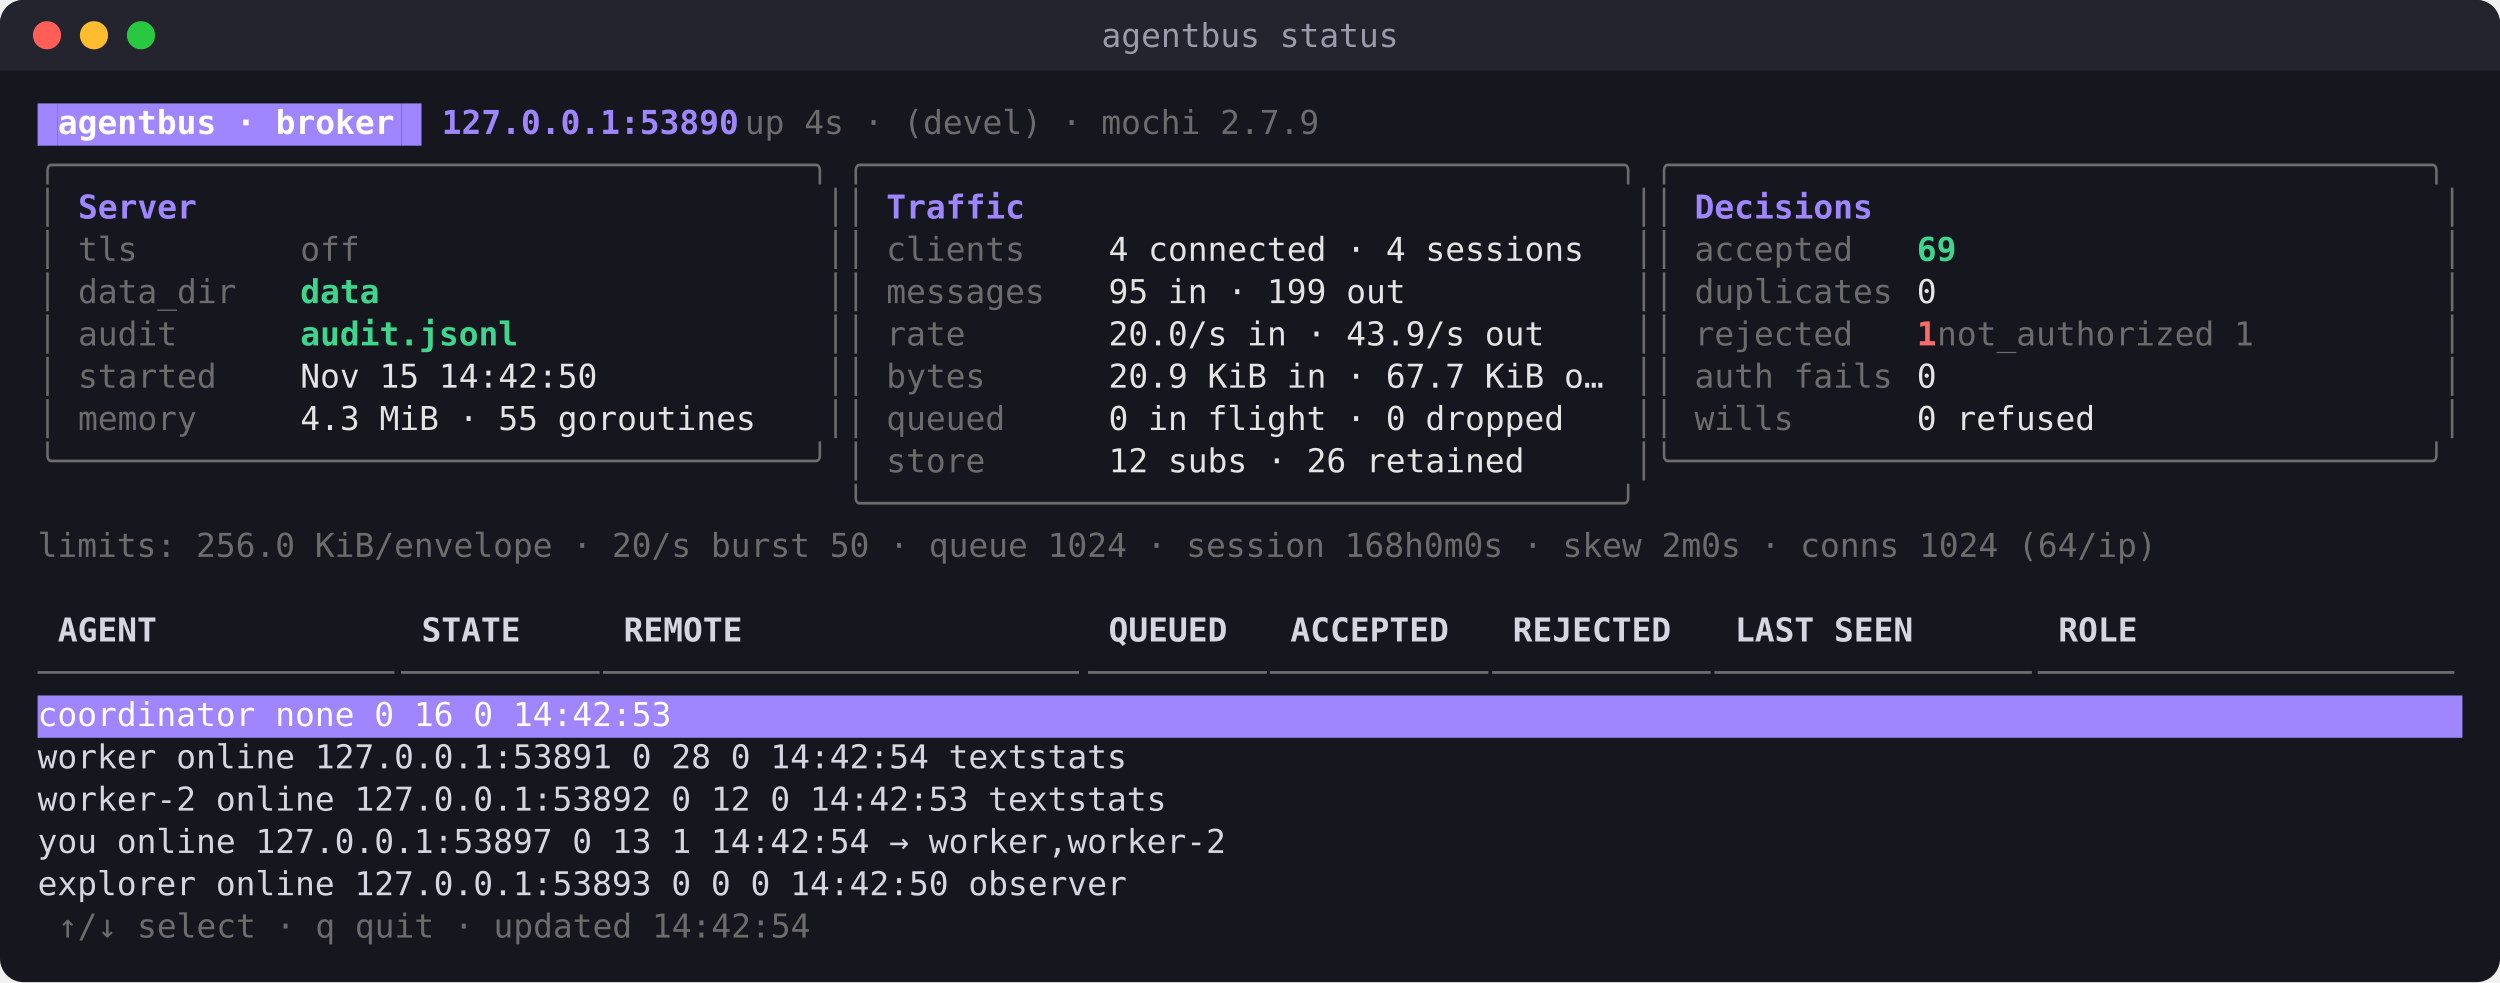
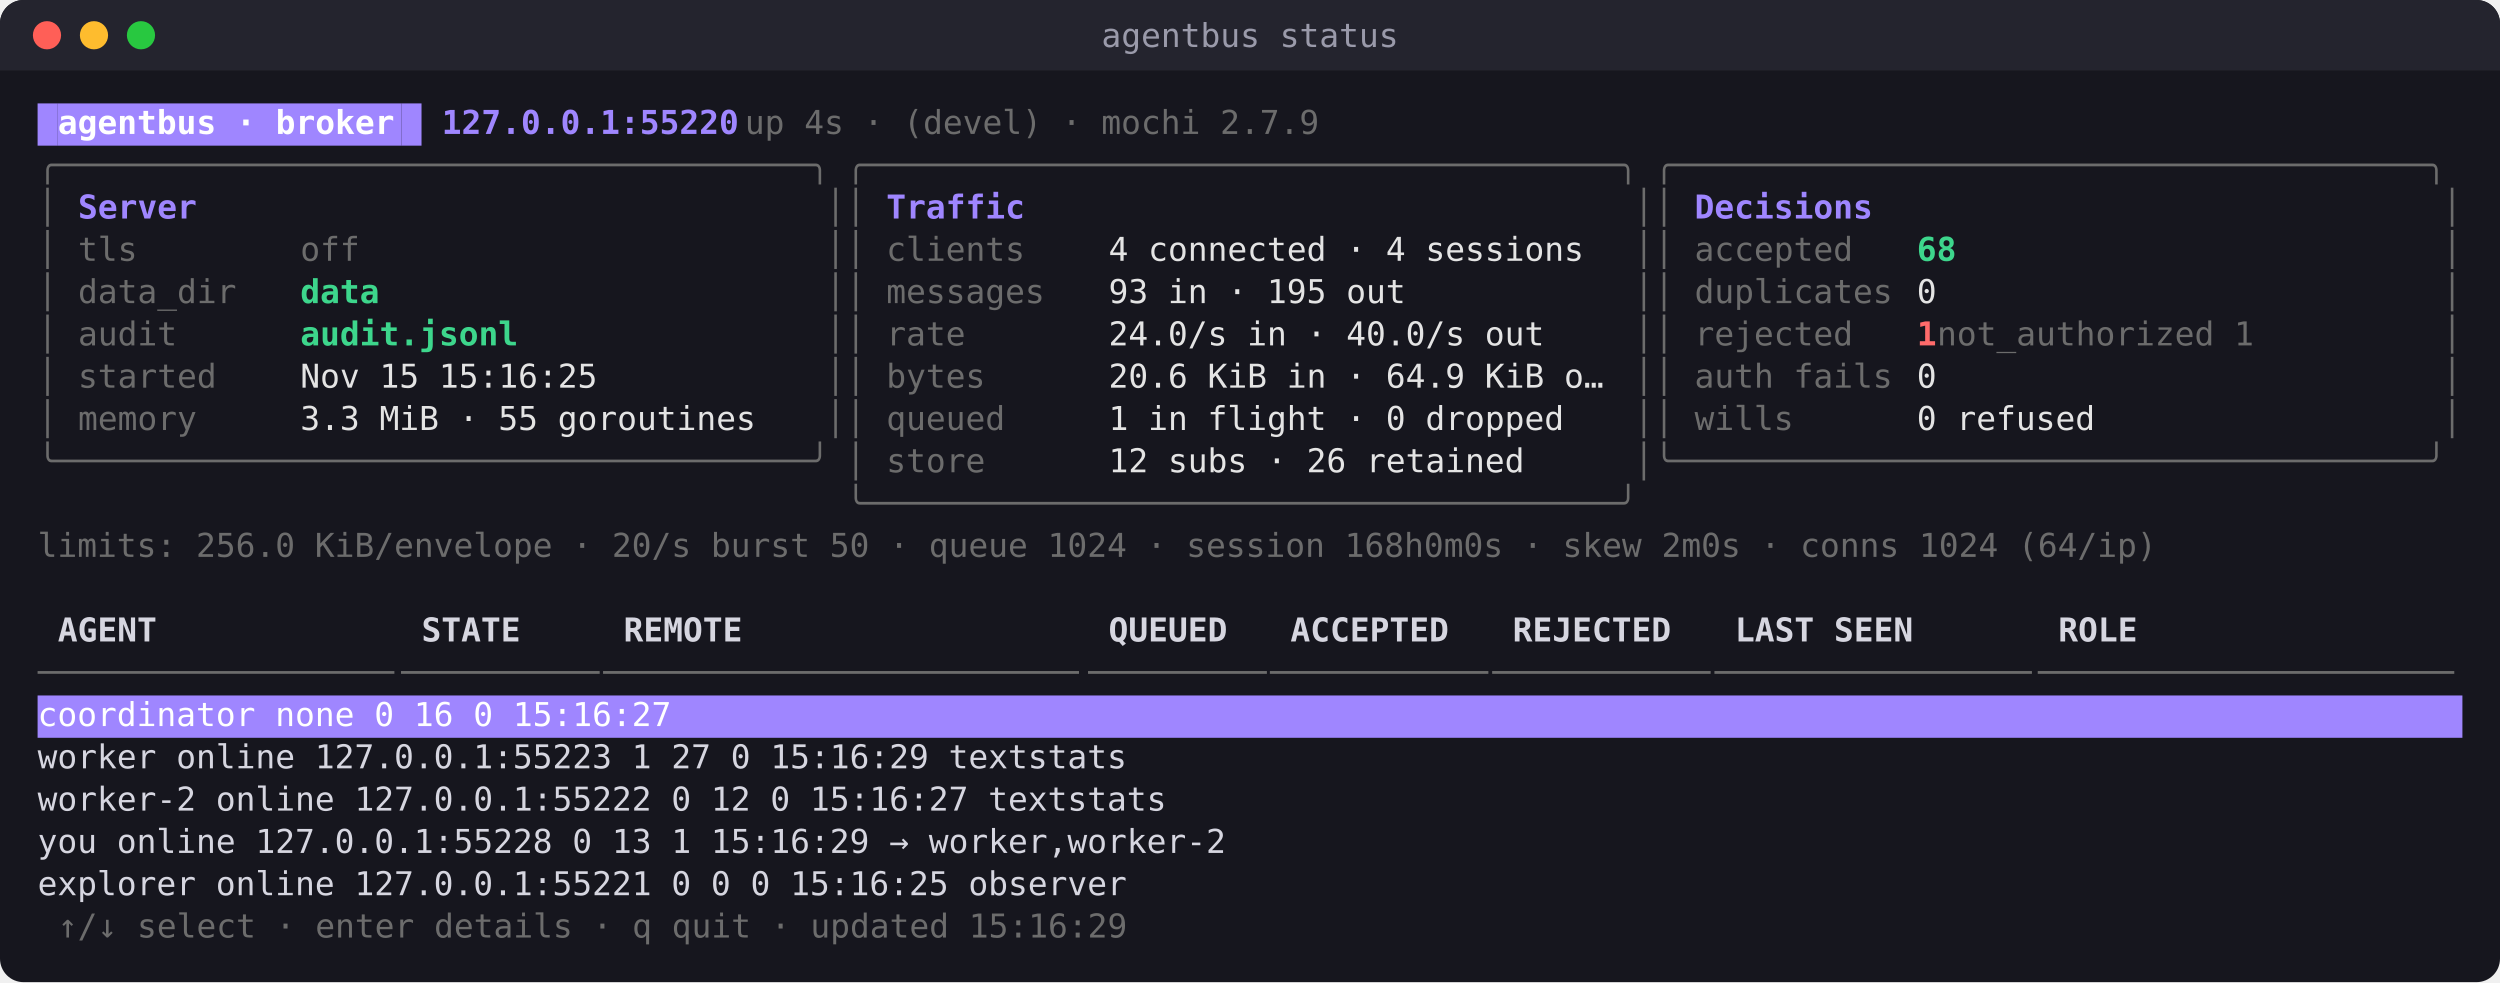
<svg xmlns="http://www.w3.org/2000/svg" width="1064" height="418" viewBox="0 0 1064 418">
  <style>text{font-family:"SF Mono",Menlo,Monaco,Consolas,"DejaVu Sans Mono",monospace;font-size:14px;white-space:pre}</style>
  <rect width="1064" height="418" rx="10" fill="#16161E" />
  <path d="M0 10a10 10 0 0 1 10-10h1044a10 10 0 0 1 10 10v20H0z" fill="#24242E" />
  <circle cx="20" cy="15" r="6" fill="#FF5F57" />
  <circle cx="40" cy="15" r="6" fill="#FEBC2E" />
  <circle cx="60" cy="15" r="6" fill="#28C840" />
  <text x="532" y="20" fill="#9A9AAA" text-anchor="middle">agentbus status</text>
-   <clipPath id="term-dc726125">
+   <clipPath id="term-276865ea">
    <rect x="16.0" y="44" width="1032.0" height="374" />
  </clipPath>
-   <g clip-path="url(#term-dc726125)">
+   <g clip-path="url(#term-276865ea)">
    <rect x="16.0" y="44.0" width="8.6" height="18" fill="#9F86FF" />
    <rect x="24.6" y="44.0" width="146.2" height="18" fill="#9F86FF" />
    <text x="24.6" y="57.0" fill="#FFFFFF" font-weight="bold" textLength="146.2" lengthAdjust="spacingAndGlyphs">agentbus · broker</text>
    <rect x="170.8" y="44.0" width="8.6" height="18" fill="#9F86FF" />
-     <text x="188.0" y="57.0" fill="#9F86FF" font-weight="bold" textLength="129.0" lengthAdjust="spacingAndGlyphs">127.0.0.1:53890</text>
+     <text x="188.0" y="57.0" fill="#9F86FF" font-weight="bold" textLength="129.0" lengthAdjust="spacingAndGlyphs">127.0.0.1:55220</text>
    <text x="317.0" y="57.0" fill="#6C6C6C" textLength="266.6" lengthAdjust="spacingAndGlyphs">  up 4s · (devel) · mochi 2.7.9</text>
    <text x="16.0" y="75.0" fill="#6C6C6C" textLength="344.0" lengthAdjust="spacingAndGlyphs">╭──────────────────────────────────────╮</text>
    <text x="360.0" y="75.0" fill="#6C6C6C" textLength="344.0" lengthAdjust="spacingAndGlyphs">╭──────────────────────────────────────╮</text>
    <text x="704.0" y="75.0" fill="#6C6C6C" textLength="344.0" lengthAdjust="spacingAndGlyphs">╭──────────────────────────────────────╮</text>
    <text x="16.0" y="93.0" fill="#6C6C6C" textLength="8.6" lengthAdjust="spacingAndGlyphs">│</text>
    <text x="33.2" y="93.0" fill="#9F86FF" font-weight="bold" textLength="51.6" lengthAdjust="spacingAndGlyphs">Server</text>
    <text x="351.4" y="93.0" fill="#6C6C6C" textLength="8.6" lengthAdjust="spacingAndGlyphs">│</text>
    <text x="360.0" y="93.0" fill="#6C6C6C" textLength="8.6" lengthAdjust="spacingAndGlyphs">│</text>
    <text x="377.2" y="93.0" fill="#9F86FF" font-weight="bold" textLength="60.2" lengthAdjust="spacingAndGlyphs">Traffic</text>
    <text x="695.4" y="93.0" fill="#6C6C6C" textLength="8.6" lengthAdjust="spacingAndGlyphs">│</text>
    <text x="704.0" y="93.0" fill="#6C6C6C" textLength="8.6" lengthAdjust="spacingAndGlyphs">│</text>
    <text x="721.2" y="93.0" fill="#9F86FF" font-weight="bold" textLength="77.4" lengthAdjust="spacingAndGlyphs">Decisions</text>
    <text x="1039.4" y="93.0" fill="#6C6C6C" textLength="8.6" lengthAdjust="spacingAndGlyphs">│</text>
    <text x="16.0" y="111.0" fill="#6C6C6C" textLength="8.6" lengthAdjust="spacingAndGlyphs">│</text>
    <text x="33.2" y="111.0" fill="#6C6C6C" textLength="94.6" lengthAdjust="spacingAndGlyphs">tls        </text>
    <text x="127.8" y="111.0" fill="#6C6C6C" textLength="25.8" lengthAdjust="spacingAndGlyphs">off</text>
    <text x="351.4" y="111.0" fill="#6C6C6C" textLength="8.6" lengthAdjust="spacingAndGlyphs">│</text>
    <text x="360.0" y="111.0" fill="#6C6C6C" textLength="8.6" lengthAdjust="spacingAndGlyphs">│</text>
    <text x="377.2" y="111.0" fill="#6C6C6C" textLength="94.6" lengthAdjust="spacingAndGlyphs">clients    </text>
    <text x="471.8" y="111.0" fill="#E4E4E4" textLength="206.4" lengthAdjust="spacingAndGlyphs">4 connected · 4 sessions</text>
    <text x="695.4" y="111.0" fill="#6C6C6C" textLength="8.6" lengthAdjust="spacingAndGlyphs">│</text>
    <text x="704.0" y="111.0" fill="#6C6C6C" textLength="8.6" lengthAdjust="spacingAndGlyphs">│</text>
    <text x="721.2" y="111.0" fill="#6C6C6C" textLength="94.6" lengthAdjust="spacingAndGlyphs">accepted   </text>
-     <text x="815.8" y="111.0" fill="#3DD68C" font-weight="bold" textLength="17.2" lengthAdjust="spacingAndGlyphs">69</text>
+     <text x="815.8" y="111.0" fill="#3DD68C" font-weight="bold" textLength="17.2" lengthAdjust="spacingAndGlyphs">68</text>
    <text x="1039.4" y="111.0" fill="#6C6C6C" textLength="8.6" lengthAdjust="spacingAndGlyphs">│</text>
    <text x="16.0" y="129.0" fill="#6C6C6C" textLength="8.6" lengthAdjust="spacingAndGlyphs">│</text>
    <text x="33.2" y="129.0" fill="#6C6C6C" textLength="94.6" lengthAdjust="spacingAndGlyphs">data_dir   </text>
    <text x="127.8" y="129.0" fill="#3DD68C" font-weight="bold" textLength="34.4" lengthAdjust="spacingAndGlyphs">data</text>
    <text x="351.4" y="129.0" fill="#6C6C6C" textLength="8.6" lengthAdjust="spacingAndGlyphs">│</text>
    <text x="360.0" y="129.0" fill="#6C6C6C" textLength="8.6" lengthAdjust="spacingAndGlyphs">│</text>
    <text x="377.2" y="129.0" fill="#6C6C6C" textLength="94.6" lengthAdjust="spacingAndGlyphs">messages   </text>
-     <text x="471.8" y="129.0" fill="#E4E4E4" textLength="129.0" lengthAdjust="spacingAndGlyphs">95 in · 199 out</text>
+     <text x="471.8" y="129.0" fill="#E4E4E4" textLength="129.0" lengthAdjust="spacingAndGlyphs">93 in · 195 out</text>
    <text x="695.4" y="129.0" fill="#6C6C6C" textLength="8.6" lengthAdjust="spacingAndGlyphs">│</text>
    <text x="704.0" y="129.0" fill="#6C6C6C" textLength="8.6" lengthAdjust="spacingAndGlyphs">│</text>
    <text x="721.2" y="129.0" fill="#6C6C6C" textLength="94.6" lengthAdjust="spacingAndGlyphs">duplicates </text>
    <text x="815.8" y="129.0" fill="#E4E4E4" textLength="8.6" lengthAdjust="spacingAndGlyphs">0</text>
    <text x="1039.4" y="129.0" fill="#6C6C6C" textLength="8.6" lengthAdjust="spacingAndGlyphs">│</text>
    <text x="16.0" y="147.0" fill="#6C6C6C" textLength="8.6" lengthAdjust="spacingAndGlyphs">│</text>
    <text x="33.2" y="147.0" fill="#6C6C6C" textLength="94.6" lengthAdjust="spacingAndGlyphs">audit      </text>
    <text x="127.8" y="147.0" fill="#3DD68C" font-weight="bold" textLength="94.6" lengthAdjust="spacingAndGlyphs">audit.jsonl</text>
    <text x="351.4" y="147.0" fill="#6C6C6C" textLength="8.6" lengthAdjust="spacingAndGlyphs">│</text>
    <text x="360.0" y="147.0" fill="#6C6C6C" textLength="8.6" lengthAdjust="spacingAndGlyphs">│</text>
    <text x="377.2" y="147.0" fill="#6C6C6C" textLength="94.6" lengthAdjust="spacingAndGlyphs">rate       </text>
-     <text x="471.8" y="147.0" fill="#E4E4E4" textLength="189.2" lengthAdjust="spacingAndGlyphs">20.0/s in · 43.9/s out</text>
+     <text x="471.8" y="147.0" fill="#E4E4E4" textLength="189.2" lengthAdjust="spacingAndGlyphs">24.0/s in · 40.0/s out</text>
    <text x="695.4" y="147.0" fill="#6C6C6C" textLength="8.6" lengthAdjust="spacingAndGlyphs">│</text>
    <text x="704.0" y="147.0" fill="#6C6C6C" textLength="8.6" lengthAdjust="spacingAndGlyphs">│</text>
    <text x="721.2" y="147.0" fill="#6C6C6C" textLength="94.6" lengthAdjust="spacingAndGlyphs">rejected   </text>
    <text x="815.8" y="147.0" fill="#FF6B6B" font-weight="bold" textLength="8.6" lengthAdjust="spacingAndGlyphs">1</text>
    <text x="824.4" y="147.0" fill="#6C6C6C" textLength="154.8" lengthAdjust="spacingAndGlyphs">  not_authorized 1</text>
    <text x="1039.4" y="147.0" fill="#6C6C6C" textLength="8.6" lengthAdjust="spacingAndGlyphs">│</text>
    <text x="16.0" y="165.0" fill="#6C6C6C" textLength="8.6" lengthAdjust="spacingAndGlyphs">│</text>
    <text x="33.2" y="165.0" fill="#6C6C6C" textLength="94.6" lengthAdjust="spacingAndGlyphs">started    </text>
-     <text x="127.8" y="165.0" fill="#E4E4E4" textLength="129.0" lengthAdjust="spacingAndGlyphs">Nov 15 14:42:50</text>
+     <text x="127.8" y="165.0" fill="#E4E4E4" textLength="129.0" lengthAdjust="spacingAndGlyphs">Nov 15 15:16:25</text>
    <text x="351.4" y="165.0" fill="#6C6C6C" textLength="8.6" lengthAdjust="spacingAndGlyphs">│</text>
    <text x="360.0" y="165.0" fill="#6C6C6C" textLength="8.6" lengthAdjust="spacingAndGlyphs">│</text>
    <text x="377.2" y="165.0" fill="#6C6C6C" textLength="94.6" lengthAdjust="spacingAndGlyphs">bytes      </text>
-     <text x="471.8" y="165.0" fill="#E4E4E4" textLength="215.0" lengthAdjust="spacingAndGlyphs">20.9 KiB in · 67.7 KiB o…</text>
+     <text x="471.8" y="165.0" fill="#E4E4E4" textLength="215.0" lengthAdjust="spacingAndGlyphs">20.6 KiB in · 64.9 KiB o…</text>
    <text x="695.4" y="165.0" fill="#6C6C6C" textLength="8.6" lengthAdjust="spacingAndGlyphs">│</text>
    <text x="704.0" y="165.0" fill="#6C6C6C" textLength="8.6" lengthAdjust="spacingAndGlyphs">│</text>
    <text x="721.2" y="165.0" fill="#6C6C6C" textLength="94.6" lengthAdjust="spacingAndGlyphs">auth fails </text>
    <text x="815.8" y="165.0" fill="#E4E4E4" textLength="8.6" lengthAdjust="spacingAndGlyphs">0</text>
    <text x="1039.4" y="165.0" fill="#6C6C6C" textLength="8.6" lengthAdjust="spacingAndGlyphs">│</text>
    <text x="16.0" y="183.0" fill="#6C6C6C" textLength="8.6" lengthAdjust="spacingAndGlyphs">│</text>
    <text x="33.2" y="183.0" fill="#6C6C6C" textLength="94.6" lengthAdjust="spacingAndGlyphs">memory     </text>
-     <text x="127.8" y="183.0" fill="#E4E4E4" textLength="197.8" lengthAdjust="spacingAndGlyphs">4.3 MiB · 55 goroutines</text>
+     <text x="127.8" y="183.0" fill="#E4E4E4" textLength="197.8" lengthAdjust="spacingAndGlyphs">3.3 MiB · 55 goroutines</text>
    <text x="351.4" y="183.0" fill="#6C6C6C" textLength="8.6" lengthAdjust="spacingAndGlyphs">│</text>
    <text x="360.0" y="183.0" fill="#6C6C6C" textLength="8.6" lengthAdjust="spacingAndGlyphs">│</text>
    <text x="377.2" y="183.0" fill="#6C6C6C" textLength="94.6" lengthAdjust="spacingAndGlyphs">queued     </text>
-     <text x="471.8" y="183.0" fill="#E4E4E4" textLength="197.8" lengthAdjust="spacingAndGlyphs">0 in flight · 0 dropped</text>
+     <text x="471.8" y="183.0" fill="#E4E4E4" textLength="197.8" lengthAdjust="spacingAndGlyphs">1 in flight · 0 dropped</text>
    <text x="695.4" y="183.0" fill="#6C6C6C" textLength="8.6" lengthAdjust="spacingAndGlyphs">│</text>
    <text x="704.0" y="183.0" fill="#6C6C6C" textLength="8.6" lengthAdjust="spacingAndGlyphs">│</text>
    <text x="721.2" y="183.0" fill="#6C6C6C" textLength="94.6" lengthAdjust="spacingAndGlyphs">wills      </text>
    <text x="815.8" y="183.0" fill="#E4E4E4" textLength="77.4" lengthAdjust="spacingAndGlyphs">0 refused</text>
    <text x="1039.4" y="183.0" fill="#6C6C6C" textLength="8.6" lengthAdjust="spacingAndGlyphs">│</text>
    <text x="16.0" y="201.0" fill="#6C6C6C" textLength="344.0" lengthAdjust="spacingAndGlyphs">╰──────────────────────────────────────╯</text>
    <text x="360.0" y="201.0" fill="#6C6C6C" textLength="8.6" lengthAdjust="spacingAndGlyphs">│</text>
    <text x="377.2" y="201.0" fill="#6C6C6C" textLength="94.6" lengthAdjust="spacingAndGlyphs">store      </text>
    <text x="471.8" y="201.0" fill="#E4E4E4" textLength="180.6" lengthAdjust="spacingAndGlyphs">12 subs · 26 retained</text>
    <text x="695.4" y="201.0" fill="#6C6C6C" textLength="8.6" lengthAdjust="spacingAndGlyphs">│</text>
    <text x="704.0" y="201.0" fill="#6C6C6C" textLength="344.0" lengthAdjust="spacingAndGlyphs">╰──────────────────────────────────────╯</text>
    <text x="360.0" y="219.0" fill="#6C6C6C" textLength="344.0" lengthAdjust="spacingAndGlyphs">╰──────────────────────────────────────╯</text>
    <text x="16.0" y="237.0" fill="#6C6C6C" textLength="920.2" lengthAdjust="spacingAndGlyphs">limits: 256.0 KiB/envelope · 20/s burst 50 · queue 1024 · session 168h0m0s · skew 2m0s · conns 1024 (64/ip)</text>
    <text x="24.6" y="273.0" fill="#D6D6E0" font-weight="bold" textLength="137.6" lengthAdjust="spacingAndGlyphs">AGENT           </text>
    <text x="179.4" y="273.0" fill="#D6D6E0" font-weight="bold" textLength="68.8" lengthAdjust="spacingAndGlyphs">STATE   </text>
    <text x="265.4" y="273.0" fill="#D6D6E0" font-weight="bold" textLength="189.2" lengthAdjust="spacingAndGlyphs">REMOTE                </text>
    <text x="471.8" y="273.0" fill="#D6D6E0" font-weight="bold" textLength="60.2" lengthAdjust="spacingAndGlyphs">QUEUED </text>
    <text x="549.2" y="273.0" fill="#D6D6E0" font-weight="bold" textLength="77.4" lengthAdjust="spacingAndGlyphs">ACCEPTED </text>
    <text x="643.8" y="273.0" fill="#D6D6E0" font-weight="bold" textLength="77.4" lengthAdjust="spacingAndGlyphs">REJECTED </text>
    <text x="738.4" y="273.0" fill="#D6D6E0" font-weight="bold" textLength="120.4" lengthAdjust="spacingAndGlyphs">LAST SEEN     </text>
    <text x="876.0" y="273.0" fill="#D6D6E0" font-weight="bold" textLength="163.4" lengthAdjust="spacingAndGlyphs">ROLE               </text>
    <text x="16.0" y="291.0" fill="#6C6C6C" textLength="154.8" lengthAdjust="spacingAndGlyphs">──────────────────</text>
    <text x="170.8" y="291.0" fill="#6C6C6C" textLength="86.0" lengthAdjust="spacingAndGlyphs">──────────</text>
    <text x="256.8" y="291.0" fill="#6C6C6C" textLength="206.4" lengthAdjust="spacingAndGlyphs">────────────────────────</text>
    <text x="463.2" y="291.0" fill="#6C6C6C" textLength="77.4" lengthAdjust="spacingAndGlyphs">─────────</text>
    <text x="540.6" y="291.0" fill="#6C6C6C" textLength="94.6" lengthAdjust="spacingAndGlyphs">───────────</text>
    <text x="635.2" y="291.0" fill="#6C6C6C" textLength="94.6" lengthAdjust="spacingAndGlyphs">───────────</text>
    <text x="729.8" y="291.0" fill="#6C6C6C" textLength="137.6" lengthAdjust="spacingAndGlyphs">────────────────</text>
    <text x="867.4" y="291.0" fill="#6C6C6C" textLength="180.6" lengthAdjust="spacingAndGlyphs">─────────────────────</text>
    <rect x="16.0" y="296.0" width="1032.0" height="18" fill="#9F86FF" />
-     <text x="16.0" y="309.0" fill="#FFFFFF" textLength="1032.0" lengthAdjust="spacingAndGlyphs"> coordinator       none                              0        16         0          14:42:53                            </text>
-     <text x="16.0" y="327.0" fill="#D6D6E0" textLength="1032.0" lengthAdjust="spacingAndGlyphs"> worker            online    127.0.0.1:53891         0        28         0          14:42:54        textstats           </text>
-     <text x="16.0" y="345.0" fill="#D6D6E0" textLength="1032.0" lengthAdjust="spacingAndGlyphs"> worker-2          online    127.0.0.1:53892         0        12         0          14:42:53        textstats           </text>
-     <text x="16.0" y="363.0" fill="#D6D6E0" textLength="1032.0" lengthAdjust="spacingAndGlyphs"> you               online    127.0.0.1:53897         0        13         1          14:42:54         → worker,worker-2  </text>
-     <text x="16.0" y="381.0" fill="#D6D6E0" textLength="1032.0" lengthAdjust="spacingAndGlyphs"> explorer          online    127.0.0.1:53893         0        0          0          14:42:50        observer            </text>
-     <text x="24.6" y="399.0" fill="#6C6C6C" textLength="326.8" lengthAdjust="spacingAndGlyphs">↑/↓ select · q quit · updated 14:42:54</text>
+     <text x="16.0" y="309.0" fill="#FFFFFF" textLength="1032.0" lengthAdjust="spacingAndGlyphs"> coordinator       none                              0        16         0          15:16:27                            </text>
+     <text x="16.0" y="327.0" fill="#D6D6E0" textLength="1032.0" lengthAdjust="spacingAndGlyphs"> worker            online    127.0.0.1:55223         1        27         0          15:16:29        textstats           </text>
+     <text x="16.0" y="345.0" fill="#D6D6E0" textLength="1032.0" lengthAdjust="spacingAndGlyphs"> worker-2          online    127.0.0.1:55222         0        12         0          15:16:27        textstats           </text>
+     <text x="16.0" y="363.0" fill="#D6D6E0" textLength="1032.0" lengthAdjust="spacingAndGlyphs"> you               online    127.0.0.1:55228         0        13         1          15:16:29         → worker,worker-2  </text>
+     <text x="16.0" y="381.0" fill="#D6D6E0" textLength="1032.0" lengthAdjust="spacingAndGlyphs"> explorer          online    127.0.0.1:55221         0        0          0          15:16:25        observer            </text>
+     <text x="24.6" y="399.0" fill="#6C6C6C" textLength="464.4" lengthAdjust="spacingAndGlyphs">↑/↓ select · enter details · q quit · updated 15:16:29</text>
  </g>
</svg>
